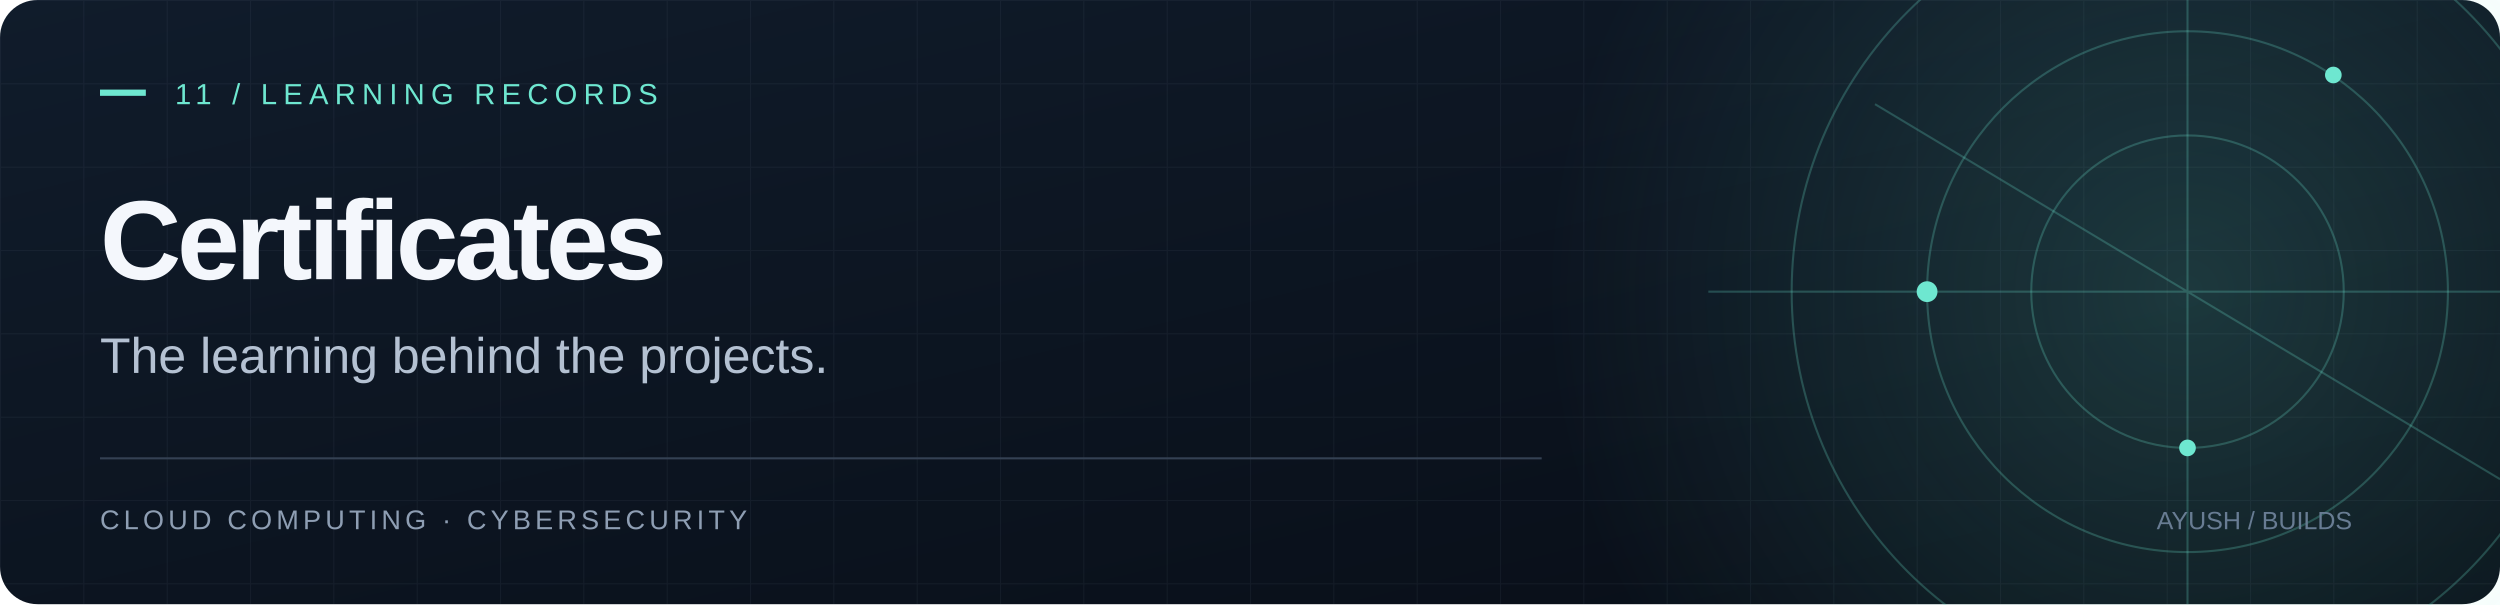
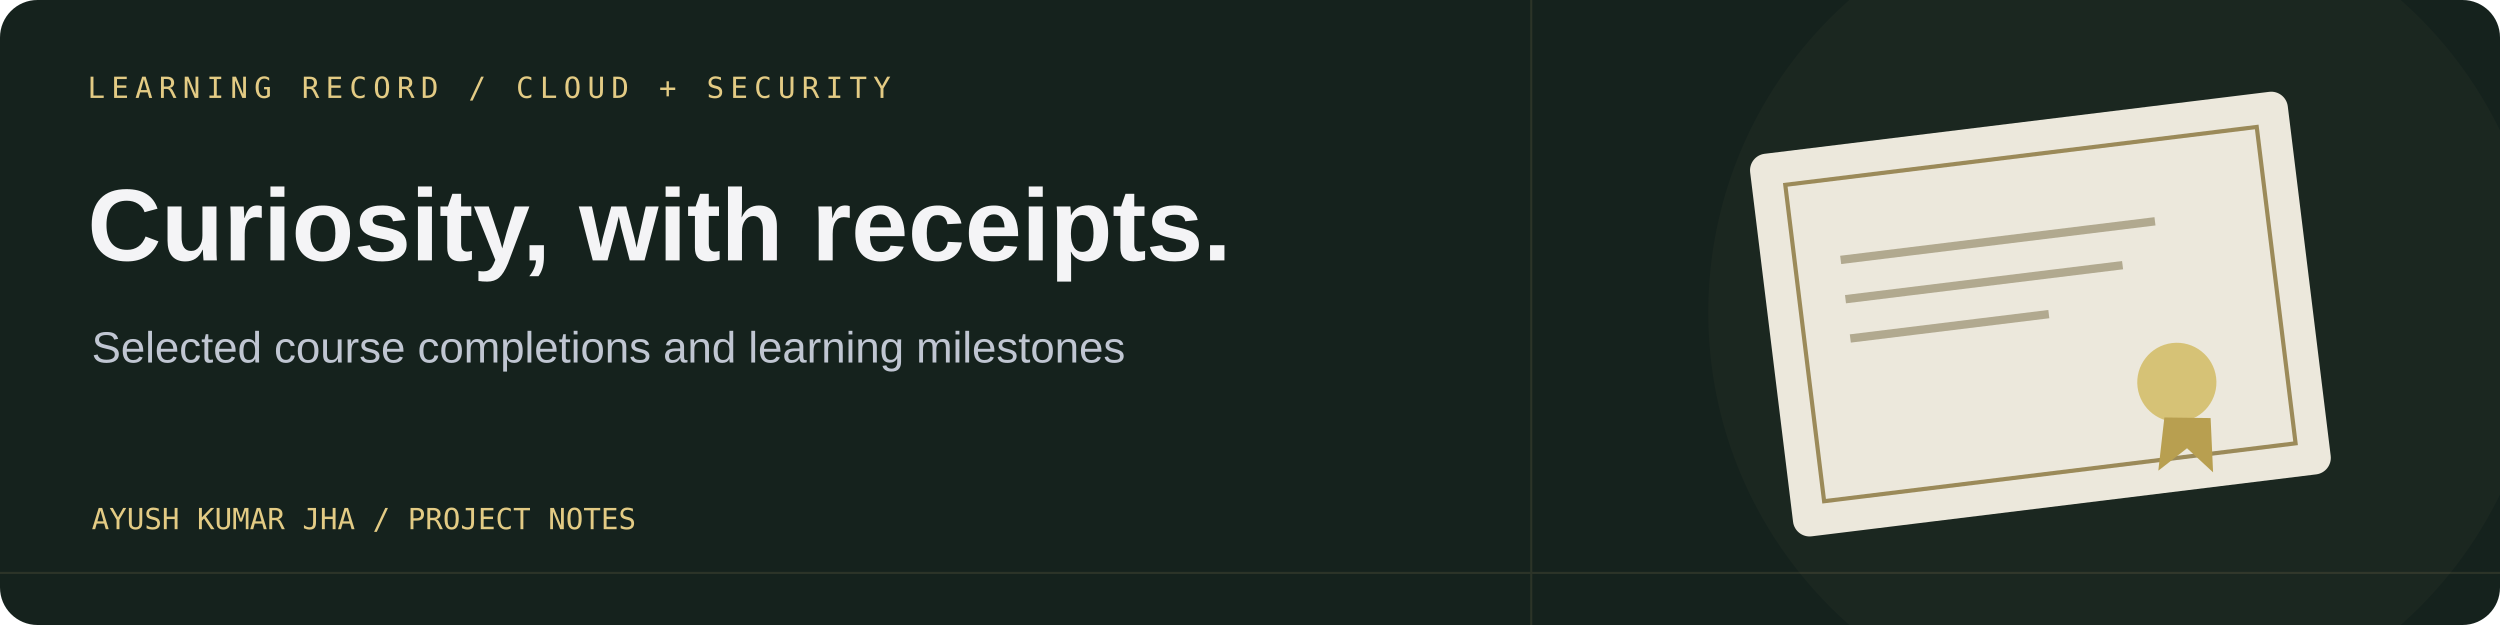
- <svg xmlns="http://www.w3.org/2000/svg" width="1200" height="290" viewBox="0 0 1200 290" role="img" aria-label="Certificates — The learning behind the projects.">
-   <defs>
-     <linearGradient id="bg" x2="1" y2="1">
-       <stop stop-color="#101c2b" />
-       <stop offset="1" stop-color="#080d16" />
-     </linearGradient>
-     <radialGradient id="light">
-       <stop stop-color="#6ee7d0" stop-opacity=".18" />
-       <stop offset="1" stop-color="#6ee7d0" stop-opacity="0" />
-     </radialGradient>
-     <pattern id="grid" width="40" height="40" patternUnits="userSpaceOnUse">
-       <path d="M40 0H0V40" fill="none" stroke="#8295ac" stroke-opacity=".08" />
-     </pattern>
-   </defs>
-   <rect width="1200" height="100%" rx="18" fill="url(#bg)" />
-   <rect width="1200" height="100%" rx="18" fill="url(#grid)" />
-   <circle cx="1050" cy="140" r="310" fill="url(#light)" />
-   <g fill="none" stroke="#6ee7d0" stroke-opacity=".24">
-     <circle cx="1050" cy="140" r="75" />
-     <circle cx="1050" cy="140" r="125" />
-     <circle cx="1050" cy="140" r="190" />
-     <path d="M820 140h380M1050 0v290M900 50l300 180" />
-   </g>
-   <g fill="#6ee7d0">
-     <circle cx="925" cy="140" r="5" />
-     <circle cx="1120" cy="36" r="4" />
-     <circle cx="1050" cy="215" r="4" />
-     <rect x="48" y="43" width="22" height="3" />
-   </g>
-   <g font-family="Segoe UI,Arial,sans-serif">
-     <text x="84" y="50" font-size="14" letter-spacing="3" fill="#6ee7d0">11 / LEARNING RECORDS</text>
-     <text x="48" y="134" font-size="54" font-weight="700" letter-spacing="-2" fill="#f4f7fc">Certificates</text>
-     <text x="48" y="179" font-size="24" font-weight="400" letter-spacing="0" fill="#b4c1d2">The learning behind the projects.</text>
-     <path d="M48 220H740" stroke="#344153" />
-     <text x="48" y="254" font-size="13" letter-spacing="2" fill="#8e9eb3">CLOUD COMPUTING · CYBERSECURITY</text>
-     <text x="1129" y="254" font-size="12" text-anchor="end" fill="#687c93">AYUSH / BUILDS</text>
+ <svg xmlns="http://www.w3.org/2000/svg" width="1200" height="300" viewBox="0 0 1200 300">
+   <style>text{font-family:Segoe UI,Arial,sans-serif}.mono{font-family:Consolas,monospace}@media(prefers-reduced-motion:reduce){animate{display:none}}</style>
+   <rect width="1200" height="300" rx="18" fill="#15221d" />
+   <path d="M0 275H1200M735 0v300" stroke="#e3cb84" stroke-opacity=".11" />
+   <circle cx="1020" cy="150" r="200" fill="#e3cb84" opacity=".035" />
+   <text x="42" y="47" fill="#e3cb84" font-size="14" letter-spacing="3" class="mono">LEARNING RECORD / CLOUD + SECURITY</text>
+   <text x="42" y="125" fill="#f4f4f6" font-size="49" font-weight="700">Curiosity, with receipts.</text>
+   <text x="44" y="174" fill="#c0c6d2" font-size="21">Selected course completions and learning milestones</text>
+   <text x="44" y="254" fill="#e3cb84" font-size="14" class="mono">AYUSH KUMAR JHA / PROJECT NOTES</text>
+   <g transform="rotate(-7 990 155)">
+     <rect x="850" y="57" width="260" height="185" rx="8" fill="#ece8dc" />
+     <rect x="866" y="73" width="228" height="153" fill="none" stroke="#9b8a59" stroke-width="2" />
+     <path d="M888 112h152m-152 19h134m-134 19h96" stroke="#b1a98f" stroke-width="4" />
+     <circle cx="1041" cy="190" r="19" fill="#d6c276" />
+     <path d="M1033 206l-6 25 15-9 11 13 2-26" fill="#b89f50" />
  </g>
</svg>
